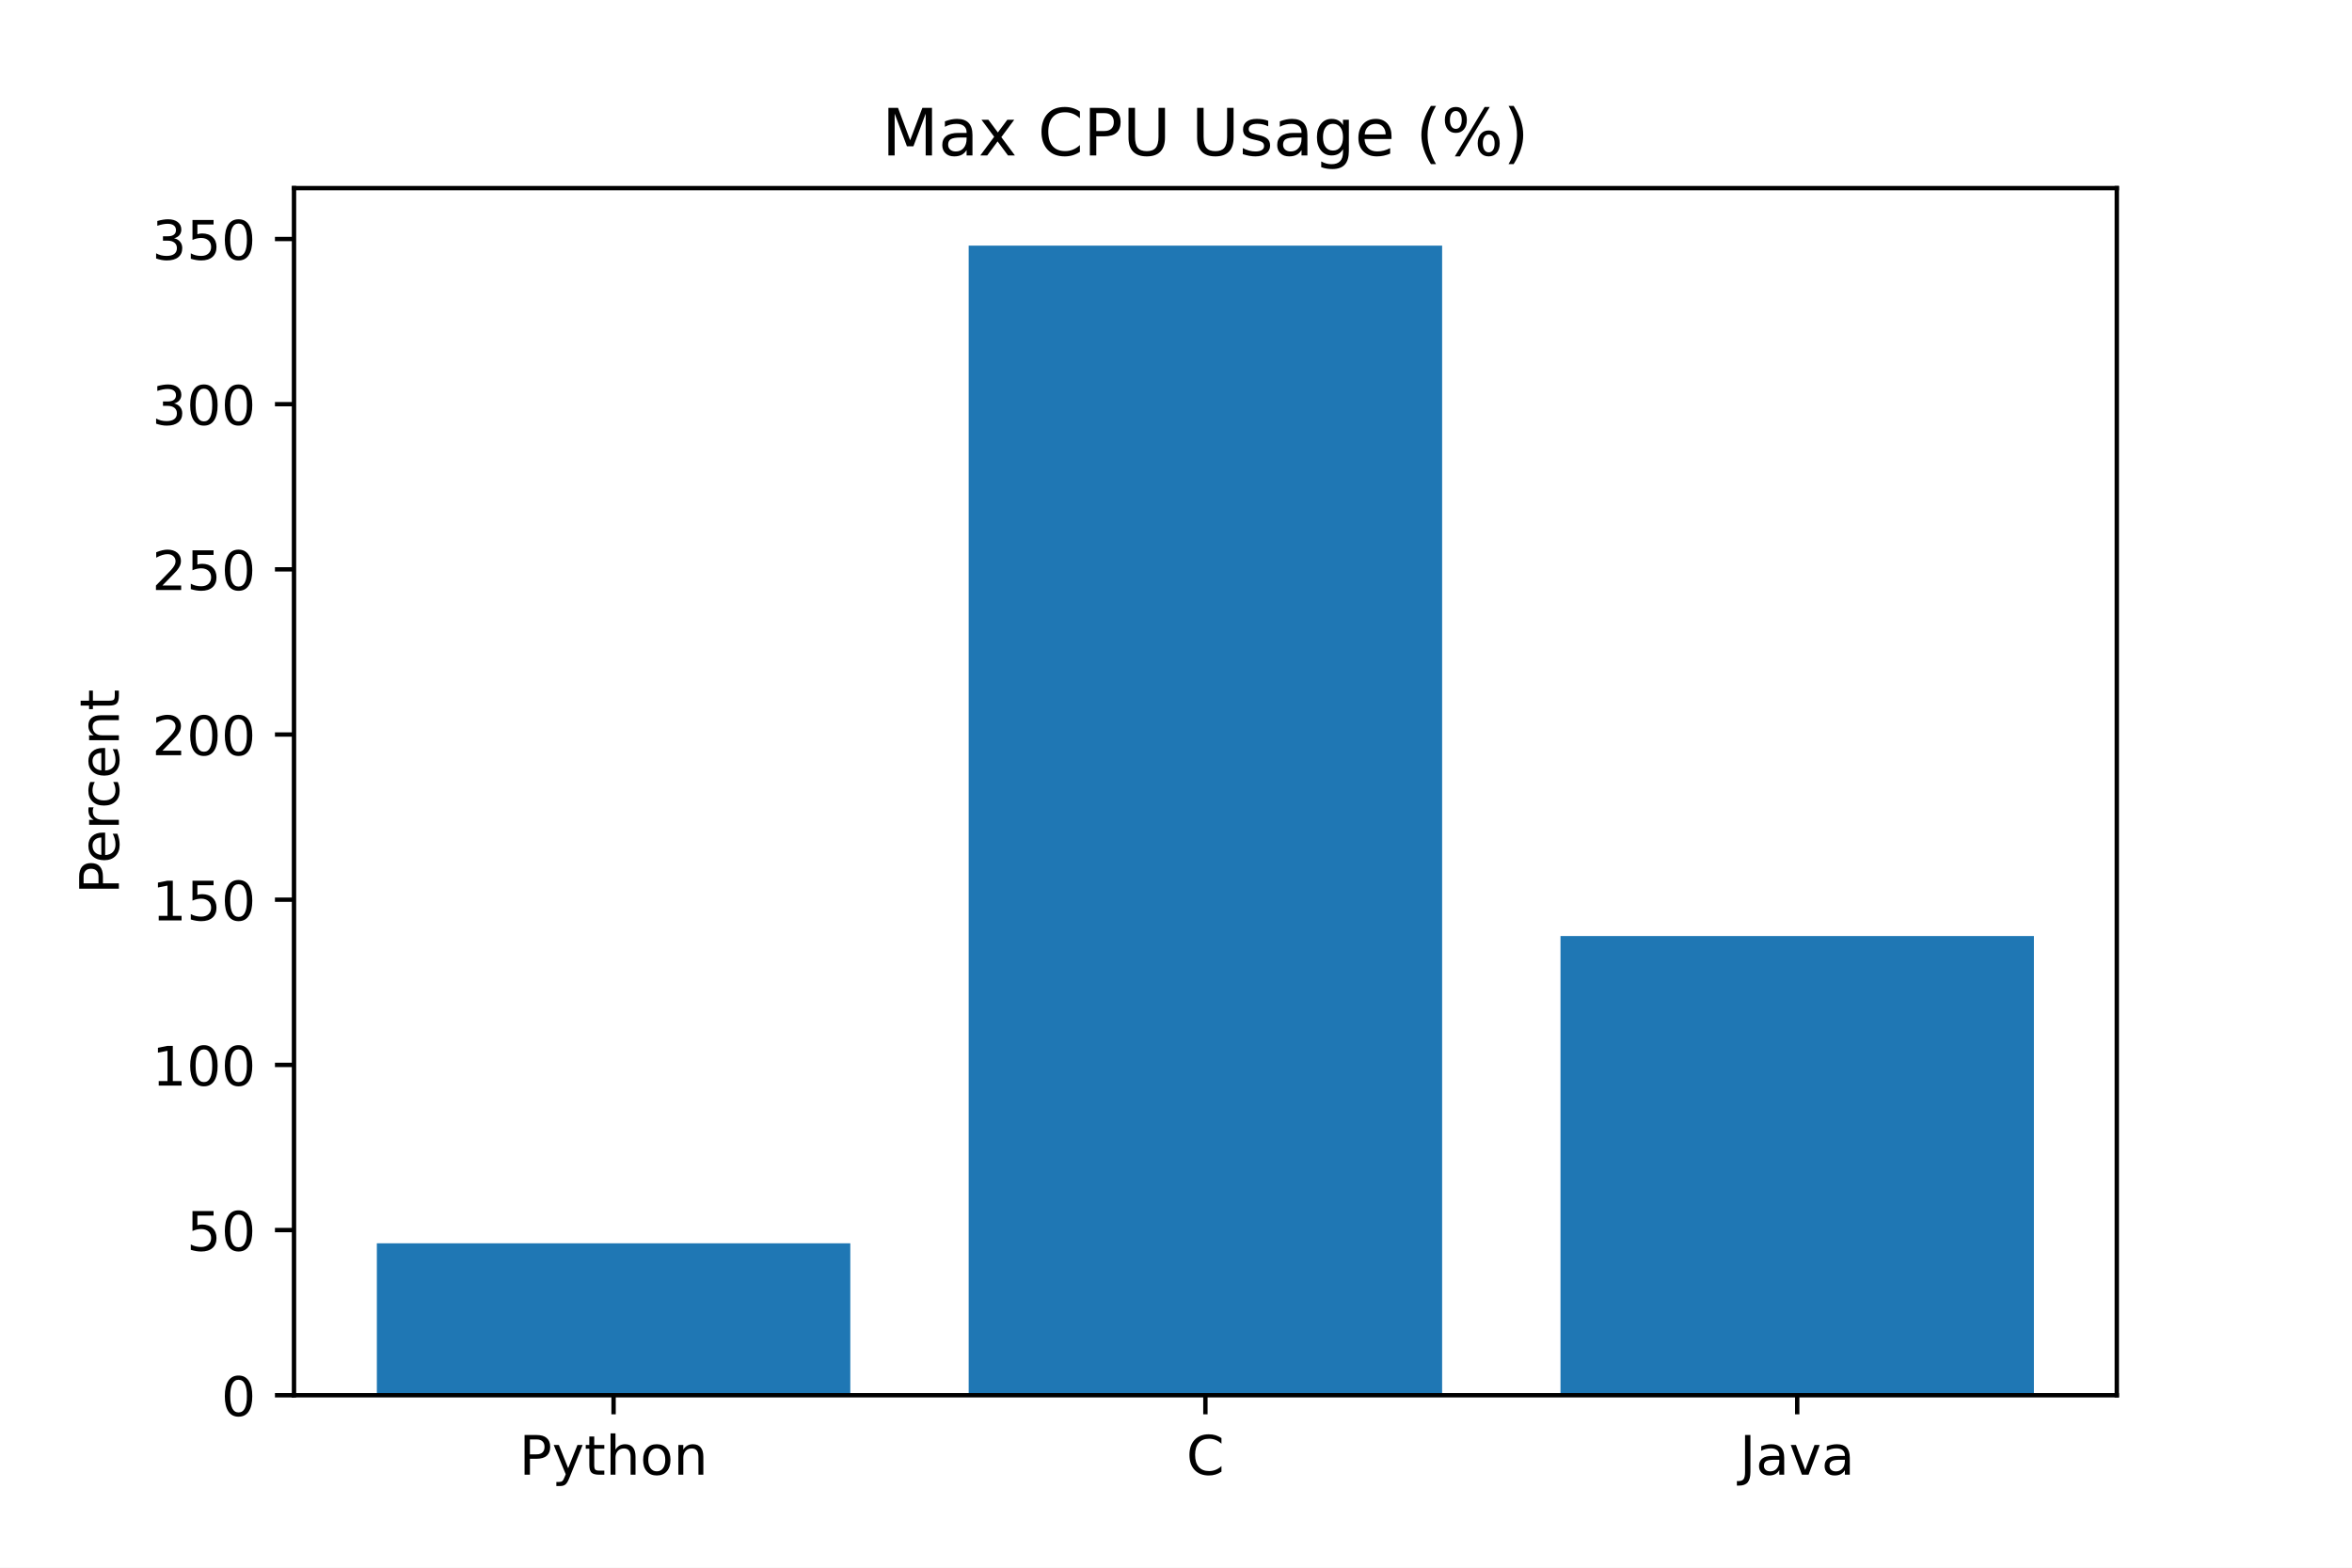
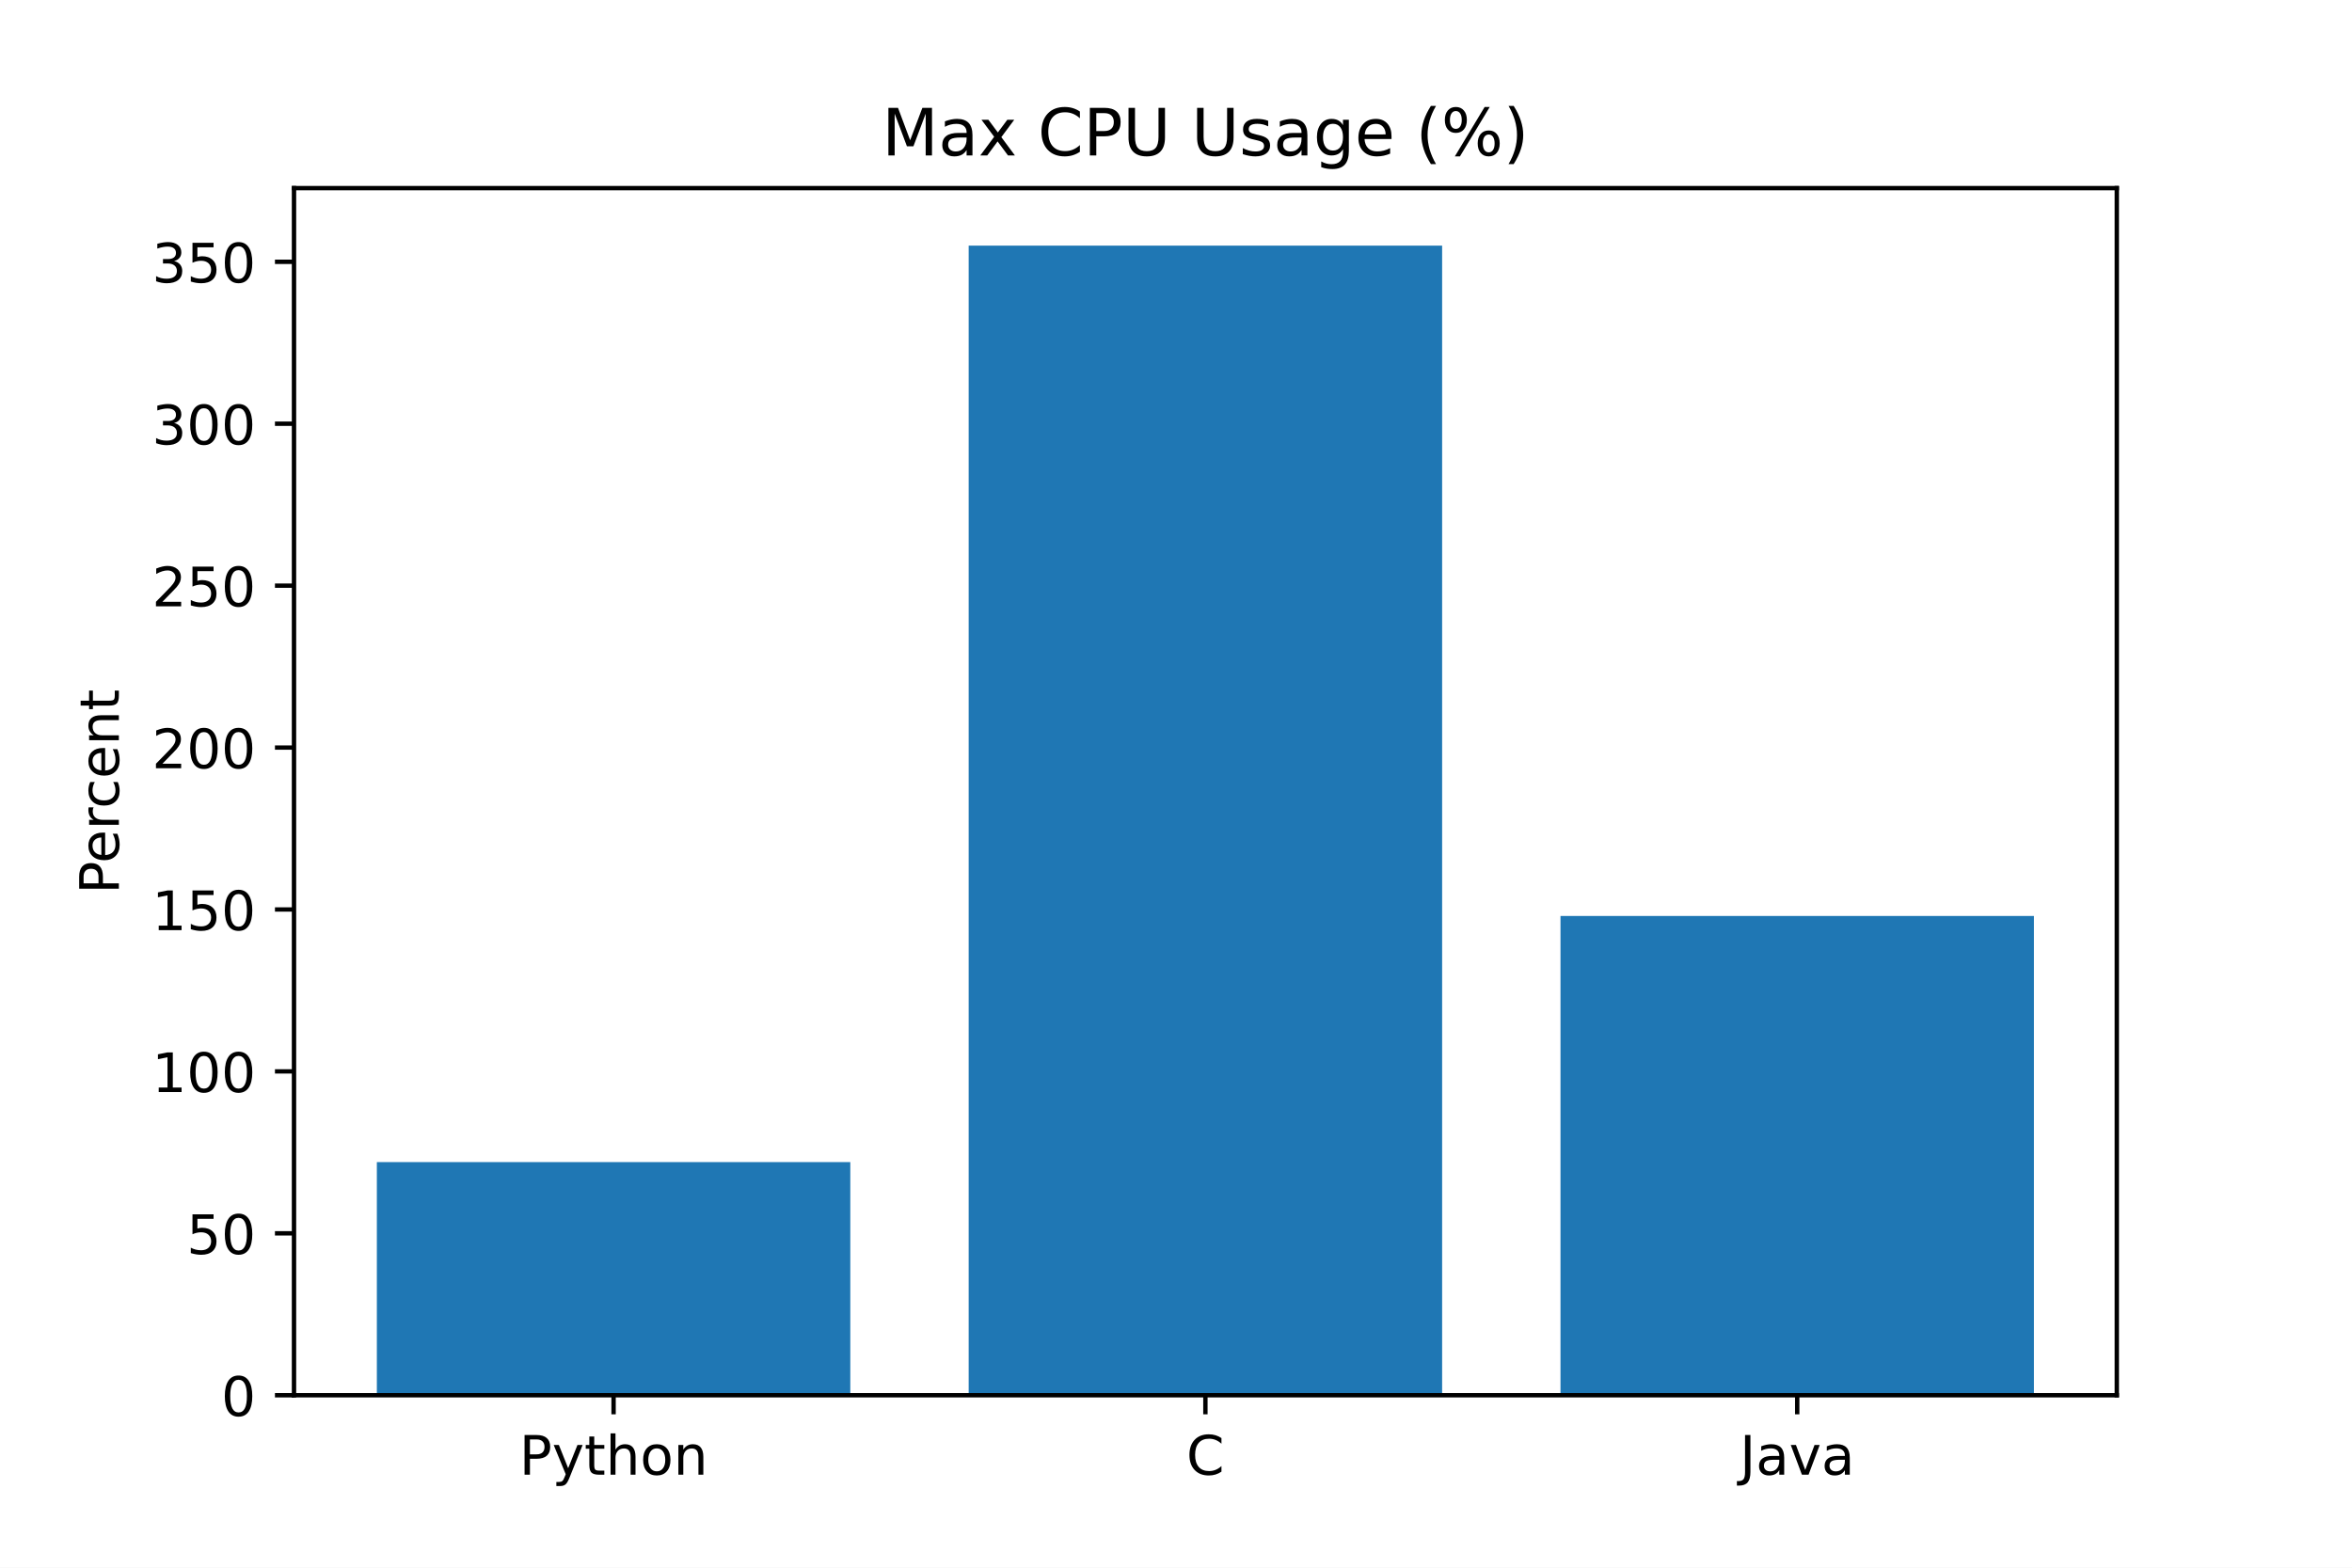
<svg xmlns="http://www.w3.org/2000/svg" xmlns:xlink="http://www.w3.org/1999/xlink" width="432pt" height="288pt" viewBox="0 0 432 288" version="1.1">
  <defs>
    <style type="text/css">*{stroke-linejoin: round; stroke-linecap: butt}</style>
  </defs>
  <g id="figure_1">
    <g id="patch_1">
      <path d="M 0 288  L 432 288  L 432 0  L 0 0  z " style="fill: #ffffff" />
    </g>
    <g id="axes_1">
      <g id="patch_2">
        <path d="M 54 256.32  L 388.8 256.32  L 388.8 34.56  L 54 34.56  z " style="fill: #ffffff" />
      </g>
      <g id="patch_3">
-         <path d="M 69.218 256.32  L 156.179 256.32  L 156.179 228.403  L 69.218 228.403  z " clip-path="url(#pf88a0927f3)" style="fill: #1f77b4" />
+         <path d="M 69.218 256.32  L 156.179 256.32  L 156.179 213.485  L 69.218 213.485  z " clip-path="url(#p5931aee800)" style="fill: #1f77b4" />
      </g>
      <g id="patch_4">
-         <path d="M 177.919 256.32  L 264.881 256.32  L 264.881 45.12  L 177.919 45.12  z " clip-path="url(#pf88a0927f3)" style="fill: #1f77b4" />
+         <path d="M 177.919 256.32  L 264.881 256.32  L 264.881 45.12  L 177.919 45.12  z " clip-path="url(#p5931aee800)" style="fill: #1f77b4" />
      </g>
      <g id="patch_5">
-         <path d="M 286.621 256.32  L 373.582 256.32  L 373.582 171.961  L 286.621 171.961  z " clip-path="url(#pf88a0927f3)" style="fill: #1f77b4" />
+         <path d="M 286.621 256.32  L 373.582 256.32  L 373.582 168.27  L 286.621 168.27  z " clip-path="url(#p5931aee800)" style="fill: #1f77b4" />
      </g>
      <g id="matplotlib.axis_1">
        <g id="xtick_1">
          <g id="line2d_1">
            <defs>
-               <path id="mb834864e43" d="M 0 0  L 0 3.5  " style="stroke: #000000; stroke-width: 0.8" />
+               <path id="m33e06befd3" d="M 0 0  L 0 3.5  " style="stroke: #000000; stroke-width: 0.8" />
            </defs>
            <g>
-               <use xlink:href="#mb834864e43" x="112.699" y="256.32" style="stroke: #000000; stroke-width: 0.8" />
+               <use xlink:href="#m33e06befd3" x="112.699" y="256.32" style="stroke: #000000; stroke-width: 0.8" />
            </g>
          </g>
          <g id="text_1">
            <g transform="translate(95.36745 270.9184) scale(0.1 -0.1)">
              <defs>
                <path id="DejaVuSans-50" d="M 1259 4147  L 1259 2394  L 2053 2394  Q 2494 2394 2734 2622  Q 2975 2850 2975 3272  Q 2975 3691 2734 3919  Q 2494 4147 2053 4147  L 1259 4147  z M 628 4666  L 2053 4666  Q 2838 4666 3239 4311  Q 3641 3956 3641 3272  Q 3641 2581 3239 2228  Q 2838 1875 2053 1875  L 1259 1875  L 1259 0  L 628 0  L 628 4666  z " transform="scale(0.015625)" />
                <path id="DejaVuSans-79" d="M 2059 -325  Q 1816 -950 1584 -1140  Q 1353 -1331 966 -1331  L 506 -1331  L 506 -850  L 844 -850  Q 1081 -850 1212 -737  Q 1344 -625 1503 -206  L 1606 56  L 191 3500  L 800 3500  L 1894 763  L 2988 3500  L 3597 3500  L 2059 -325  z " transform="scale(0.015625)" />
                <path id="DejaVuSans-74" d="M 1172 4494  L 1172 3500  L 2356 3500  L 2356 3053  L 1172 3053  L 1172 1153  Q 1172 725 1289 603  Q 1406 481 1766 481  L 2356 481  L 2356 0  L 1766 0  Q 1100 0 847 248  Q 594 497 594 1153  L 594 3053  L 172 3053  L 172 3500  L 594 3500  L 594 4494  L 1172 4494  z " transform="scale(0.015625)" />
                <path id="DejaVuSans-68" d="M 3513 2113  L 3513 0  L 2938 0  L 2938 2094  Q 2938 2591 2744 2837  Q 2550 3084 2163 3084  Q 1697 3084 1428 2787  Q 1159 2491 1159 1978  L 1159 0  L 581 0  L 581 4863  L 1159 4863  L 1159 2956  Q 1366 3272 1645 3428  Q 1925 3584 2291 3584  Q 2894 3584 3203 3211  Q 3513 2838 3513 2113  z " transform="scale(0.015625)" />
                <path id="DejaVuSans-6f" d="M 1959 3097  Q 1497 3097 1228 2736  Q 959 2375 959 1747  Q 959 1119 1226 758  Q 1494 397 1959 397  Q 2419 397 2687 759  Q 2956 1122 2956 1747  Q 2956 2369 2687 2733  Q 2419 3097 1959 3097  z M 1959 3584  Q 2709 3584 3137 3096  Q 3566 2609 3566 1747  Q 3566 888 3137 398  Q 2709 -91 1959 -91  Q 1206 -91 779 398  Q 353 888 353 1747  Q 353 2609 779 3096  Q 1206 3584 1959 3584  z " transform="scale(0.015625)" />
                <path id="DejaVuSans-6e" d="M 3513 2113  L 3513 0  L 2938 0  L 2938 2094  Q 2938 2591 2744 2837  Q 2550 3084 2163 3084  Q 1697 3084 1428 2787  Q 1159 2491 1159 1978  L 1159 0  L 581 0  L 581 3500  L 1159 3500  L 1159 2956  Q 1366 3272 1645 3428  Q 1925 3584 2291 3584  Q 2894 3584 3203 3211  Q 3513 2838 3513 2113  z " transform="scale(0.015625)" />
              </defs>
              <use xlink:href="#DejaVuSans-50" />
              <use xlink:href="#DejaVuSans-79" transform="translate(60.30273 0)" />
              <use xlink:href="#DejaVuSans-74" transform="translate(119.4824 0)" />
              <use xlink:href="#DejaVuSans-68" transform="translate(158.6914 0)" />
              <use xlink:href="#DejaVuSans-6f" transform="translate(222.0703 0)" />
              <use xlink:href="#DejaVuSans-6e" transform="translate(283.252 0)" />
            </g>
          </g>
        </g>
        <g id="xtick_2">
          <g id="line2d_2">
            <g>
-               <use xlink:href="#mb834864e43" x="221.4" y="256.32" style="stroke: #000000; stroke-width: 0.8" />
+               <use xlink:href="#m33e06befd3" x="221.4" y="256.32" style="stroke: #000000; stroke-width: 0.8" />
            </g>
          </g>
          <g id="text_2">
            <g transform="translate(217.9086 270.9184) scale(0.1 -0.1)">
              <defs>
                <path id="DejaVuSans-43" d="M 4122 4306  L 4122 3641  Q 3803 3938 3442 4084  Q 3081 4231 2675 4231  Q 1875 4231 1450 3742  Q 1025 3253 1025 2328  Q 1025 1406 1450 917  Q 1875 428 2675 428  Q 3081 428 3442 575  Q 3803 722 4122 1019  L 4122 359  Q 3791 134 3420 21  Q 3050 -91 2638 -91  Q 1578 -91 968 557  Q 359 1206 359 2328  Q 359 3453 968 4101  Q 1578 4750 2638 4750  Q 3056 4750 3426 4639  Q 3797 4528 4122 4306  z " transform="scale(0.015625)" />
              </defs>
              <use xlink:href="#DejaVuSans-43" />
            </g>
          </g>
        </g>
        <g id="xtick_3">
          <g id="line2d_3">
            <g>
-               <use xlink:href="#mb834864e43" x="330.101" y="256.32" style="stroke: #000000; stroke-width: 0.8" />
+               <use xlink:href="#m33e06befd3" x="330.101" y="256.32" style="stroke: #000000; stroke-width: 0.8" />
            </g>
          </g>
          <g id="text_3">
            <g transform="translate(319.5388 270.9184) scale(0.1 -0.1)">
              <defs>
                <path id="DejaVuSans-4a" d="M 628 4666  L 1259 4666  L 1259 325  Q 1259 -519 939 -900  Q 619 -1281 -91 -1281  L -331 -1281  L -331 -750  L -134 -750  Q 284 -750 456 -515  Q 628 -281 628 325  L 628 4666  z " transform="scale(0.015625)" />
                <path id="DejaVuSans-61" d="M 2194 1759  Q 1497 1759 1228 1600  Q 959 1441 959 1056  Q 959 750 1161 570  Q 1363 391 1709 391  Q 2188 391 2477 730  Q 2766 1069 2766 1631  L 2766 1759  L 2194 1759  z M 3341 1997  L 3341 0  L 2766 0  L 2766 531  Q 2569 213 2275 61  Q 1981 -91 1556 -91  Q 1019 -91 701 211  Q 384 513 384 1019  Q 384 1609 779 1909  Q 1175 2209 1959 2209  L 2766 2209  L 2766 2266  Q 2766 2663 2505 2880  Q 2244 3097 1772 3097  Q 1472 3097 1187 3025  Q 903 2953 641 2809  L 641 3341  Q 956 3463 1253 3523  Q 1550 3584 1831 3584  Q 2591 3584 2966 3190  Q 3341 2797 3341 1997  z " transform="scale(0.015625)" />
                <path id="DejaVuSans-76" d="M 191 3500  L 800 3500  L 1894 563  L 2988 3500  L 3597 3500  L 2284 0  L 1503 0  L 191 3500  z " transform="scale(0.015625)" />
              </defs>
              <use xlink:href="#DejaVuSans-4a" />
              <use xlink:href="#DejaVuSans-61" transform="translate(29.49219 0)" />
              <use xlink:href="#DejaVuSans-76" transform="translate(90.77148 0)" />
              <use xlink:href="#DejaVuSans-61" transform="translate(149.9512 0)" />
            </g>
          </g>
        </g>
      </g>
      <g id="matplotlib.axis_2">
        <g id="ytick_1">
          <g id="line2d_4">
            <defs>
-               <path id="md4d1620477" d="M 0 0  L -3.5 0  " style="stroke: #000000; stroke-width: 0.8" />
+               <path id="m9733116224" d="M 0 0  L -3.5 0  " style="stroke: #000000; stroke-width: 0.8" />
            </defs>
            <g>
-               <use xlink:href="#md4d1620477" x="54" y="256.32" style="stroke: #000000; stroke-width: 0.8" />
+               <use xlink:href="#m9733116224" x="54" y="256.32" style="stroke: #000000; stroke-width: 0.8" />
            </g>
          </g>
          <g id="text_4">
            <g transform="translate(40.6375 260.1192) scale(0.1 -0.1)">
              <defs>
                <path id="DejaVuSans-30" d="M 2034 4250  Q 1547 4250 1301 3770  Q 1056 3291 1056 2328  Q 1056 1369 1301 889  Q 1547 409 2034 409  Q 2525 409 2770 889  Q 3016 1369 3016 2328  Q 3016 3291 2770 3770  Q 2525 4250 2034 4250  z M 2034 4750  Q 2819 4750 3233 4129  Q 3647 3509 3647 2328  Q 3647 1150 3233 529  Q 2819 -91 2034 -91  Q 1250 -91 836 529  Q 422 1150 422 2328  Q 422 3509 836 4129  Q 1250 4750 2034 4750  z " transform="scale(0.015625)" />
              </defs>
              <use xlink:href="#DejaVuSans-30" />
            </g>
          </g>
        </g>
        <g id="ytick_2">
          <g id="line2d_5">
            <g>
-               <use xlink:href="#md4d1620477" x="54" y="225.975" style="stroke: #000000; stroke-width: 0.8" />
+               <use xlink:href="#m9733116224" x="54" y="226.574" style="stroke: #000000; stroke-width: 0.8" />
            </g>
          </g>
          <g id="text_5">
-             <g transform="translate(34.275 229.7744) scale(0.1 -0.1)">
+             <g transform="translate(34.275 230.3727) scale(0.1 -0.1)">
              <defs>
                <path id="DejaVuSans-35" d="M 691 4666  L 3169 4666  L 3169 4134  L 1269 4134  L 1269 2991  Q 1406 3038 1543 3061  Q 1681 3084 1819 3084  Q 2600 3084 3056 2656  Q 3513 2228 3513 1497  Q 3513 744 3044 326  Q 2575 -91 1722 -91  Q 1428 -91 1123 -41  Q 819 9 494 109  L 494 744  Q 775 591 1075 516  Q 1375 441 1709 441  Q 2250 441 2565 725  Q 2881 1009 2881 1497  Q 2881 1984 2565 2268  Q 2250 2553 1709 2553  Q 1456 2553 1204 2497  Q 953 2441 691 2322  L 691 4666  z " transform="scale(0.015625)" />
              </defs>
              <use xlink:href="#DejaVuSans-35" />
              <use xlink:href="#DejaVuSans-30" transform="translate(63.62305 0)" />
            </g>
          </g>
        </g>
        <g id="ytick_3">
          <g id="line2d_6">
            <g>
-               <use xlink:href="#md4d1620477" x="54" y="195.63" style="stroke: #000000; stroke-width: 0.8" />
+               <use xlink:href="#m9733116224" x="54" y="196.827" style="stroke: #000000; stroke-width: 0.8" />
            </g>
          </g>
          <g id="text_6">
-             <g transform="translate(27.9125 199.4296) scale(0.1 -0.1)">
+             <g transform="translate(27.9125 200.6263) scale(0.1 -0.1)">
              <defs>
                <path id="DejaVuSans-31" d="M 794 531  L 1825 531  L 1825 4091  L 703 3866  L 703 4441  L 1819 4666  L 2450 4666  L 2450 531  L 3481 531  L 3481 0  L 794 0  L 794 531  z " transform="scale(0.015625)" />
              </defs>
              <use xlink:href="#DejaVuSans-31" />
              <use xlink:href="#DejaVuSans-30" transform="translate(63.62305 0)" />
              <use xlink:href="#DejaVuSans-30" transform="translate(127.2461 0)" />
            </g>
          </g>
        </g>
        <g id="ytick_4">
          <g id="line2d_7">
            <g>
-               <use xlink:href="#md4d1620477" x="54" y="165.286" style="stroke: #000000; stroke-width: 0.8" />
+               <use xlink:href="#m9733116224" x="54" y="167.081" style="stroke: #000000; stroke-width: 0.8" />
            </g>
          </g>
          <g id="text_7">
-             <g transform="translate(27.9125 169.0847) scale(0.1 -0.1)">
+             <g transform="translate(27.9125 170.8798) scale(0.1 -0.1)">
              <use xlink:href="#DejaVuSans-31" />
              <use xlink:href="#DejaVuSans-35" transform="translate(63.62305 0)" />
              <use xlink:href="#DejaVuSans-30" transform="translate(127.2461 0)" />
            </g>
          </g>
        </g>
        <g id="ytick_5">
          <g id="line2d_8">
            <g>
-               <use xlink:href="#md4d1620477" x="54" y="134.941" style="stroke: #000000; stroke-width: 0.8" />
+               <use xlink:href="#m9733116224" x="54" y="137.334" style="stroke: #000000; stroke-width: 0.8" />
            </g>
          </g>
          <g id="text_8">
-             <g transform="translate(27.9125 138.7399) scale(0.1 -0.1)">
+             <g transform="translate(27.9125 141.1333) scale(0.1 -0.1)">
              <defs>
                <path id="DejaVuSans-32" d="M 1228 531  L 3431 531  L 3431 0  L 469 0  L 469 531  Q 828 903 1448 1529  Q 2069 2156 2228 2338  Q 2531 2678 2651 2914  Q 2772 3150 2772 3378  Q 2772 3750 2511 3984  Q 2250 4219 1831 4219  Q 1534 4219 1204 4116  Q 875 4013 500 3803  L 500 4441  Q 881 4594 1212 4672  Q 1544 4750 1819 4750  Q 2544 4750 2975 4387  Q 3406 4025 3406 3419  Q 3406 3131 3298 2873  Q 3191 2616 2906 2266  Q 2828 2175 2409 1742  Q 1991 1309 1228 531  z " transform="scale(0.015625)" />
              </defs>
              <use xlink:href="#DejaVuSans-32" />
              <use xlink:href="#DejaVuSans-30" transform="translate(63.62305 0)" />
              <use xlink:href="#DejaVuSans-30" transform="translate(127.2461 0)" />
            </g>
          </g>
        </g>
        <g id="ytick_6">
          <g id="line2d_9">
            <g>
-               <use xlink:href="#md4d1620477" x="54" y="104.596" style="stroke: #000000; stroke-width: 0.8" />
+               <use xlink:href="#m9733116224" x="54" y="107.588" style="stroke: #000000; stroke-width: 0.8" />
            </g>
          </g>
          <g id="text_9">
-             <g transform="translate(27.9125 108.3951) scale(0.1 -0.1)">
+             <g transform="translate(27.9125 111.3868) scale(0.1 -0.1)">
              <use xlink:href="#DejaVuSans-32" />
              <use xlink:href="#DejaVuSans-35" transform="translate(63.62305 0)" />
              <use xlink:href="#DejaVuSans-30" transform="translate(127.2461 0)" />
            </g>
          </g>
        </g>
        <g id="ytick_7">
          <g id="line2d_10">
            <g>
-               <use xlink:href="#md4d1620477" x="54" y="74.251" style="stroke: #000000; stroke-width: 0.8" />
+               <use xlink:href="#m9733116224" x="54" y="77.841" style="stroke: #000000; stroke-width: 0.8" />
            </g>
          </g>
          <g id="text_10">
-             <g transform="translate(27.9125 78.05025) scale(0.1 -0.1)">
+             <g transform="translate(27.9125 81.64035) scale(0.1 -0.1)">
              <defs>
                <path id="DejaVuSans-33" d="M 2597 2516  Q 3050 2419 3304 2112  Q 3559 1806 3559 1356  Q 3559 666 3084 287  Q 2609 -91 1734 -91  Q 1441 -91 1130 -33  Q 819 25 488 141  L 488 750  Q 750 597 1062 519  Q 1375 441 1716 441  Q 2309 441 2620 675  Q 2931 909 2931 1356  Q 2931 1769 2642 2001  Q 2353 2234 1838 2234  L 1294 2234  L 1294 2753  L 1863 2753  Q 2328 2753 2575 2939  Q 2822 3125 2822 3475  Q 2822 3834 2567 4026  Q 2313 4219 1838 4219  Q 1578 4219 1281 4162  Q 984 4106 628 3988  L 628 4550  Q 988 4650 1302 4700  Q 1616 4750 1894 4750  Q 2613 4750 3031 4423  Q 3450 4097 3450 3541  Q 3450 3153 3228 2886  Q 3006 2619 2597 2516  z " transform="scale(0.015625)" />
              </defs>
              <use xlink:href="#DejaVuSans-33" />
              <use xlink:href="#DejaVuSans-30" transform="translate(63.62305 0)" />
              <use xlink:href="#DejaVuSans-30" transform="translate(127.2461 0)" />
            </g>
          </g>
        </g>
        <g id="ytick_8">
          <g id="line2d_11">
            <g>
-               <use xlink:href="#md4d1620477" x="54" y="43.906" style="stroke: #000000; stroke-width: 0.8" />
+               <use xlink:href="#m9733116224" x="54" y="48.095" style="stroke: #000000; stroke-width: 0.8" />
            </g>
          </g>
          <g id="text_11">
-             <g transform="translate(27.9125 47.70543) scale(0.1 -0.1)">
+             <g transform="translate(27.9125 51.89387) scale(0.1 -0.1)">
              <use xlink:href="#DejaVuSans-33" />
              <use xlink:href="#DejaVuSans-35" transform="translate(63.62305 0)" />
              <use xlink:href="#DejaVuSans-30" transform="translate(127.2461 0)" />
            </g>
          </g>
        </g>
        <g id="text_12">
          <g transform="translate(21.83281 164.2478) rotate(-90) scale(0.1 -0.1)">
            <defs>
              <path id="DejaVuSans-65" d="M 3597 1894  L 3597 1613  L 953 1613  Q 991 1019 1311 708  Q 1631 397 2203 397  Q 2534 397 2845 478  Q 3156 559 3463 722  L 3463 178  Q 3153 47 2828 -22  Q 2503 -91 2169 -91  Q 1331 -91 842 396  Q 353 884 353 1716  Q 353 2575 817 3079  Q 1281 3584 2069 3584  Q 2775 3584 3186 3129  Q 3597 2675 3597 1894  z M 3022 2063  Q 3016 2534 2758 2815  Q 2500 3097 2075 3097  Q 1594 3097 1305 2825  Q 1016 2553 972 2059  L 3022 2063  z " transform="scale(0.015625)" />
              <path id="DejaVuSans-72" d="M 2631 2963  Q 2534 3019 2420 3045  Q 2306 3072 2169 3072  Q 1681 3072 1420 2755  Q 1159 2438 1159 1844  L 1159 0  L 581 0  L 581 3500  L 1159 3500  L 1159 2956  Q 1341 3275 1631 3429  Q 1922 3584 2338 3584  Q 2397 3584 2469 3576  Q 2541 3569 2628 3553  L 2631 2963  z " transform="scale(0.015625)" />
              <path id="DejaVuSans-63" d="M 3122 3366  L 3122 2828  Q 2878 2963 2633 3030  Q 2388 3097 2138 3097  Q 1578 3097 1268 2742  Q 959 2388 959 1747  Q 959 1106 1268 751  Q 1578 397 2138 397  Q 2388 397 2633 464  Q 2878 531 3122 666  L 3122 134  Q 2881 22 2623 -34  Q 2366 -91 2075 -91  Q 1284 -91 818 406  Q 353 903 353 1747  Q 353 2603 823 3093  Q 1294 3584 2113 3584  Q 2378 3584 2631 3529  Q 2884 3475 3122 3366  z " transform="scale(0.015625)" />
            </defs>
            <use xlink:href="#DejaVuSans-50" />
            <use xlink:href="#DejaVuSans-65" transform="translate(56.67773 0)" />
            <use xlink:href="#DejaVuSans-72" transform="translate(118.2012 0)" />
            <use xlink:href="#DejaVuSans-63" transform="translate(157.0645 0)" />
            <use xlink:href="#DejaVuSans-65" transform="translate(212.0449 0)" />
            <use xlink:href="#DejaVuSans-6e" transform="translate(273.5684 0)" />
            <use xlink:href="#DejaVuSans-74" transform="translate(336.9473 0)" />
          </g>
        </g>
      </g>
      <g id="patch_6">
        <path d="M 54 256.32  L 54 34.56  " style="fill: none; stroke: #000000; stroke-width: 0.8; stroke-linejoin: miter; stroke-linecap: square" />
      </g>
      <g id="patch_7">
        <path d="M 388.8 256.32  L 388.8 34.56  " style="fill: none; stroke: #000000; stroke-width: 0.8; stroke-linejoin: miter; stroke-linecap: square" />
      </g>
      <g id="patch_8">
        <path d="M 54 256.32  L 388.8 256.32  " style="fill: none; stroke: #000000; stroke-width: 0.8; stroke-linejoin: miter; stroke-linecap: square" />
      </g>
      <g id="patch_9">
        <path d="M 54 34.56  L 388.8 34.56  " style="fill: none; stroke: #000000; stroke-width: 0.8; stroke-linejoin: miter; stroke-linecap: square" />
      </g>
      <g id="text_13">
        <g transform="translate(161.9981 28.56) scale(0.12 -0.12)">
          <defs>
            <path id="DejaVuSans-4d" d="M 628 4666  L 1569 4666  L 2759 1491  L 3956 4666  L 4897 4666  L 4897 0  L 4281 0  L 4281 4097  L 3078 897  L 2444 897  L 1241 4097  L 1241 0  L 628 0  L 628 4666  z " transform="scale(0.015625)" />
            <path id="DejaVuSans-78" d="M 3513 3500  L 2247 1797  L 3578 0  L 2900 0  L 1881 1375  L 863 0  L 184 0  L 1544 1831  L 300 3500  L 978 3500  L 1906 2253  L 2834 3500  L 3513 3500  z " transform="scale(0.015625)" />
            <path id="DejaVuSans-20" transform="scale(0.015625)" />
            <path id="DejaVuSans-55" d="M 556 4666  L 1191 4666  L 1191 1831  Q 1191 1081 1462 751  Q 1734 422 2344 422  Q 2950 422 3222 751  Q 3494 1081 3494 1831  L 3494 4666  L 4128 4666  L 4128 1753  Q 4128 841 3676 375  Q 3225 -91 2344 -91  Q 1459 -91 1007 375  Q 556 841 556 1753  L 556 4666  z " transform="scale(0.015625)" />
            <path id="DejaVuSans-73" d="M 2834 3397  L 2834 2853  Q 2591 2978 2328 3040  Q 2066 3103 1784 3103  Q 1356 3103 1142 2972  Q 928 2841 928 2578  Q 928 2378 1081 2264  Q 1234 2150 1697 2047  L 1894 2003  Q 2506 1872 2764 1633  Q 3022 1394 3022 966  Q 3022 478 2636 193  Q 2250 -91 1575 -91  Q 1294 -91 989 -36  Q 684 19 347 128  L 347 722  Q 666 556 975 473  Q 1284 391 1588 391  Q 1994 391 2212 530  Q 2431 669 2431 922  Q 2431 1156 2273 1281  Q 2116 1406 1581 1522  L 1381 1569  Q 847 1681 609 1914  Q 372 2147 372 2553  Q 372 3047 722 3315  Q 1072 3584 1716 3584  Q 2034 3584 2315 3537  Q 2597 3491 2834 3397  z " transform="scale(0.015625)" />
            <path id="DejaVuSans-67" d="M 2906 1791  Q 2906 2416 2648 2759  Q 2391 3103 1925 3103  Q 1463 3103 1205 2759  Q 947 2416 947 1791  Q 947 1169 1205 825  Q 1463 481 1925 481  Q 2391 481 2648 825  Q 2906 1169 2906 1791  z M 3481 434  Q 3481 -459 3084 -895  Q 2688 -1331 1869 -1331  Q 1566 -1331 1297 -1286  Q 1028 -1241 775 -1147  L 775 -588  Q 1028 -725 1275 -790  Q 1522 -856 1778 -856  Q 2344 -856 2625 -561  Q 2906 -266 2906 331  L 2906 616  Q 2728 306 2450 153  Q 2172 0 1784 0  Q 1141 0 747 490  Q 353 981 353 1791  Q 353 2603 747 3093  Q 1141 3584 1784 3584  Q 2172 3584 2450 3431  Q 2728 3278 2906 2969  L 2906 3500  L 3481 3500  L 3481 434  z " transform="scale(0.015625)" />
            <path id="DejaVuSans-28" d="M 1984 4856  Q 1566 4138 1362 3434  Q 1159 2731 1159 2009  Q 1159 1288 1364 580  Q 1569 -128 1984 -844  L 1484 -844  Q 1016 -109 783 600  Q 550 1309 550 2009  Q 550 2706 781 3412  Q 1013 4119 1484 4856  L 1984 4856  z " transform="scale(0.015625)" />
            <path id="DejaVuSans-25" d="M 4653 2053  Q 4381 2053 4226 1822  Q 4072 1591 4072 1178  Q 4072 772 4226 539  Q 4381 306 4653 306  Q 4919 306 5073 539  Q 5228 772 5228 1178  Q 5228 1588 5073 1820  Q 4919 2053 4653 2053  z M 4653 2450  Q 5147 2450 5437 2106  Q 5728 1763 5728 1178  Q 5728 594 5436 251  Q 5144 -91 4653 -91  Q 4153 -91 3862 251  Q 3572 594 3572 1178  Q 3572 1766 3864 2108  Q 4156 2450 4653 2450  z M 1428 4353  Q 1159 4353 1004 4120  Q 850 3888 850 3481  Q 850 3069 1003 2837  Q 1156 2606 1428 2606  Q 1700 2606 1854 2837  Q 2009 3069 2009 3481  Q 2009 3884 1853 4118  Q 1697 4353 1428 4353  z M 4250 4750  L 4750 4750  L 1831 -91  L 1331 -91  L 4250 4750  z M 1428 4750  Q 1922 4750 2215 4408  Q 2509 4066 2509 3481  Q 2509 2891 2217 2550  Q 1925 2209 1428 2209  Q 931 2209 642 2551  Q 353 2894 353 3481  Q 353 4063 643 4406  Q 934 4750 1428 4750  z " transform="scale(0.015625)" />
            <path id="DejaVuSans-29" d="M 513 4856  L 1013 4856  Q 1481 4119 1714 3412  Q 1947 2706 1947 2009  Q 1947 1309 1714 600  Q 1481 -109 1013 -844  L 513 -844  Q 928 -128 1133 580  Q 1338 1288 1338 2009  Q 1338 2731 1133 3434  Q 928 4138 513 4856  z " transform="scale(0.015625)" />
          </defs>
          <use xlink:href="#DejaVuSans-4d" />
          <use xlink:href="#DejaVuSans-61" transform="translate(86.2793 0)" />
          <use xlink:href="#DejaVuSans-78" transform="translate(147.5586 0)" />
          <use xlink:href="#DejaVuSans-20" transform="translate(206.7383 0)" />
          <use xlink:href="#DejaVuSans-43" transform="translate(238.5254 0)" />
          <use xlink:href="#DejaVuSans-50" transform="translate(308.3496 0)" />
          <use xlink:href="#DejaVuSans-55" transform="translate(368.6523 0)" />
          <use xlink:href="#DejaVuSans-20" transform="translate(441.8457 0)" />
          <use xlink:href="#DejaVuSans-55" transform="translate(473.6328 0)" />
          <use xlink:href="#DejaVuSans-73" transform="translate(546.8262 0)" />
          <use xlink:href="#DejaVuSans-61" transform="translate(598.9258 0)" />
          <use xlink:href="#DejaVuSans-67" transform="translate(660.2051 0)" />
          <use xlink:href="#DejaVuSans-65" transform="translate(723.6816 0)" />
          <use xlink:href="#DejaVuSans-20" transform="translate(785.2051 0)" />
          <use xlink:href="#DejaVuSans-28" transform="translate(816.9922 0)" />
          <use xlink:href="#DejaVuSans-25" transform="translate(856.0059 0)" />
          <use xlink:href="#DejaVuSans-29" transform="translate(951.0254 0)" />
        </g>
      </g>
    </g>
  </g>
  <defs>
-     <clipPath id="pf88a0927f3">
+     <clipPath id="p5931aee800">
      <rect x="54" y="34.56" width="334.8" height="221.76" />
    </clipPath>
  </defs>
</svg>
